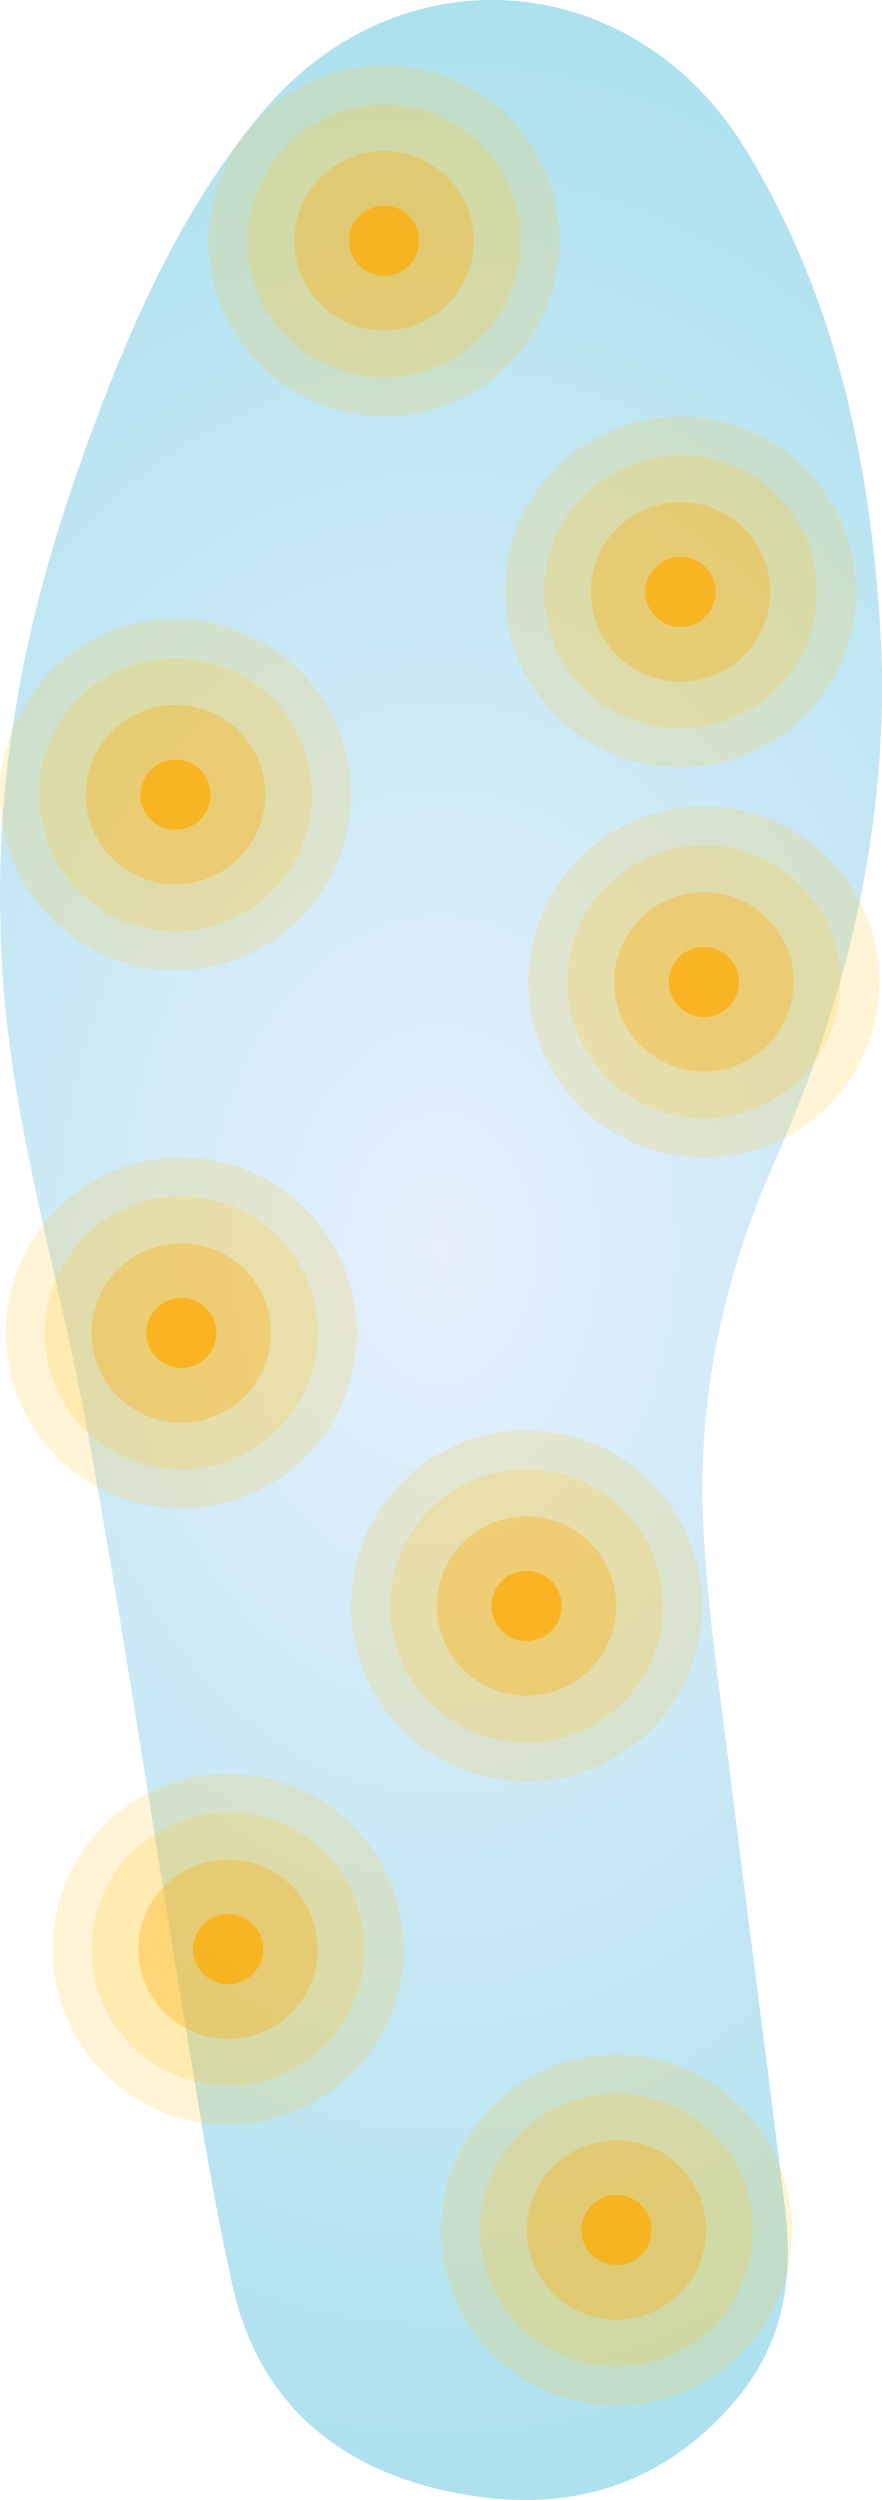
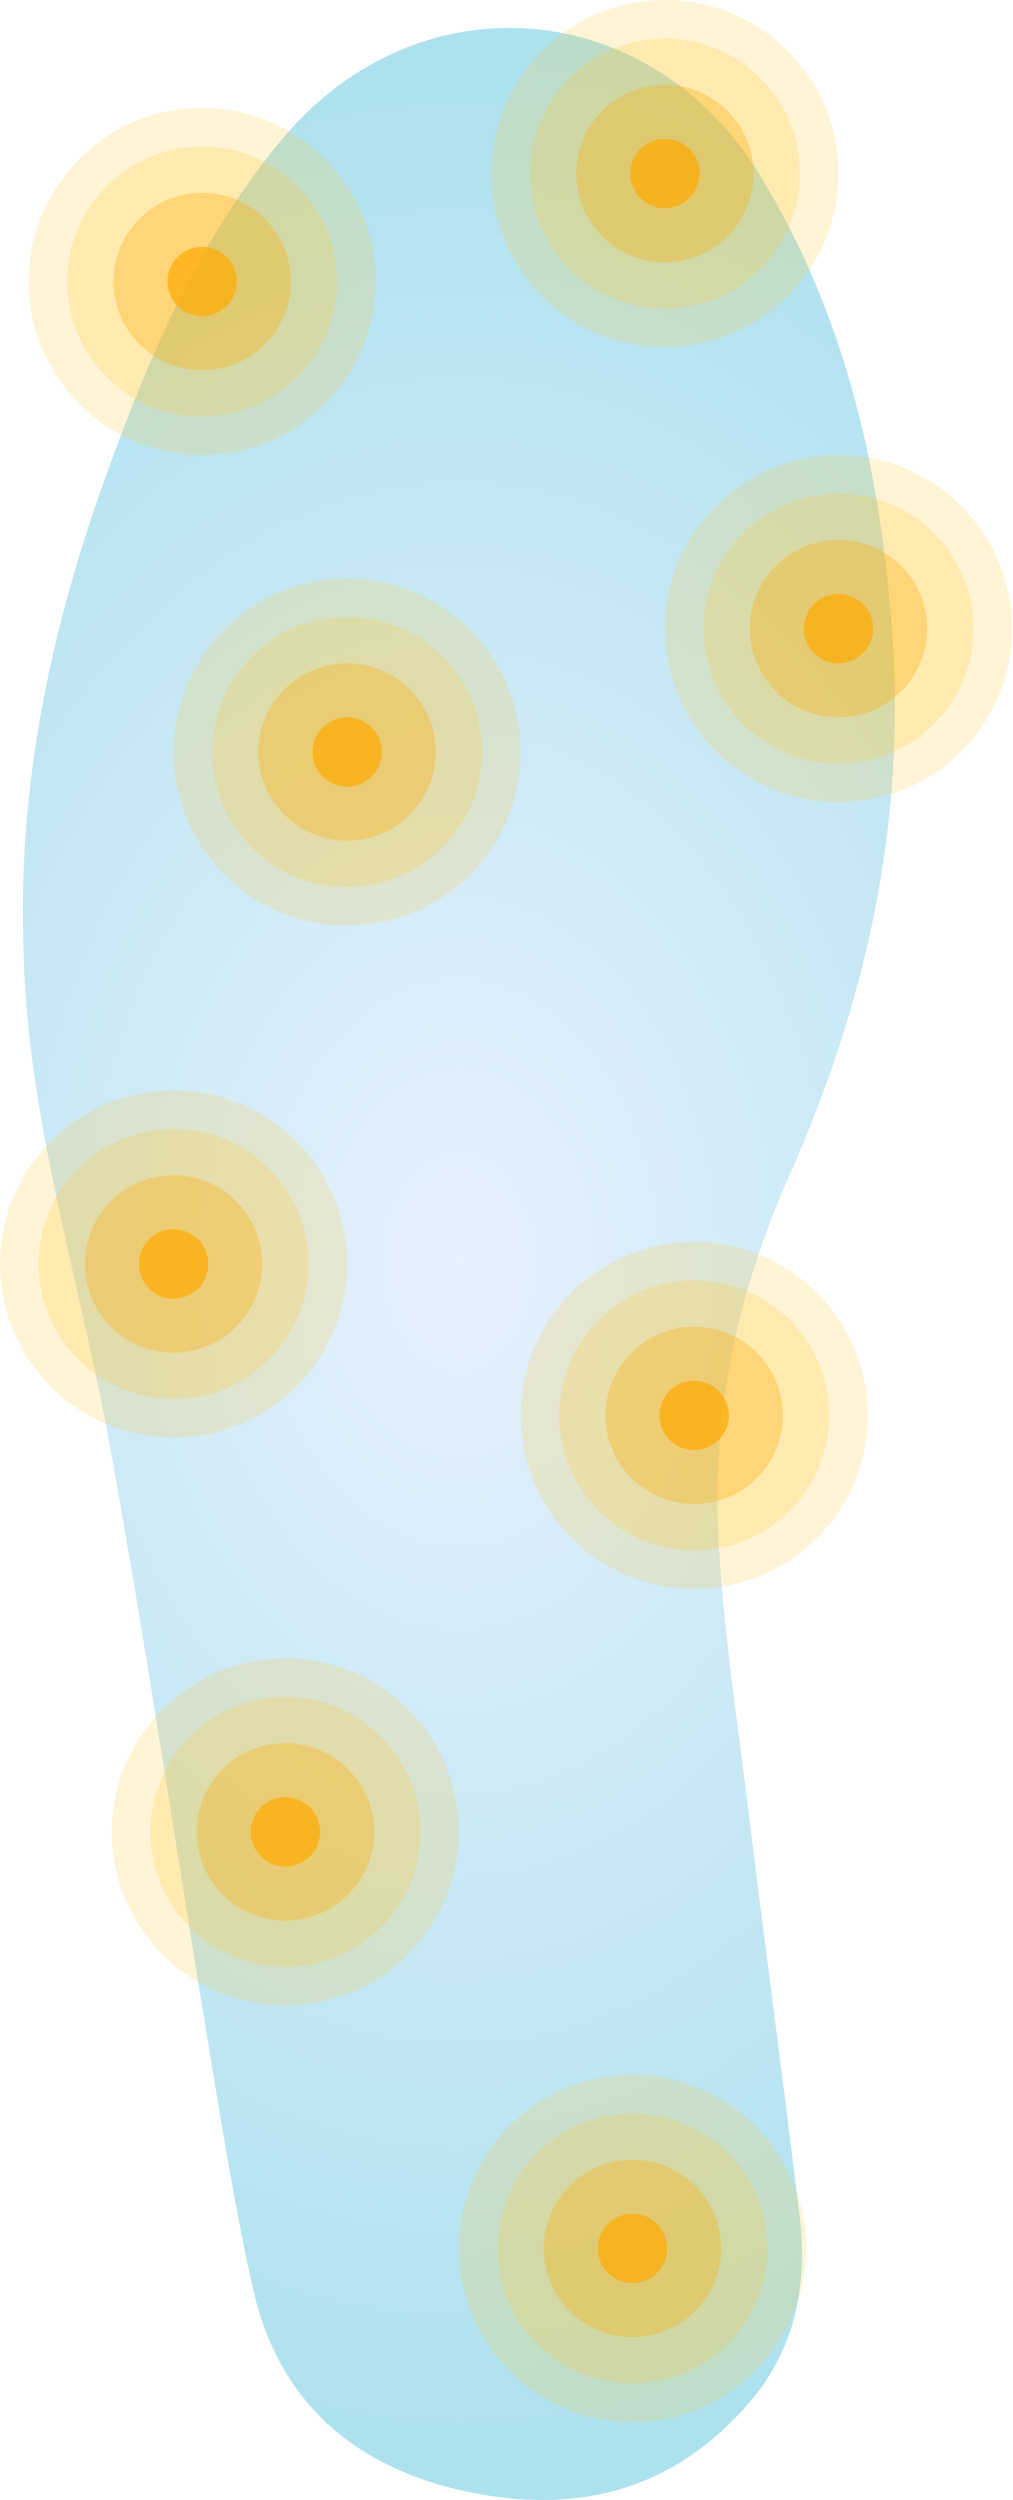
- <svg xmlns="http://www.w3.org/2000/svg" width="113.061" height="320.494" viewBox="0 0 113.061 320.494">
+ <svg xmlns="http://www.w3.org/2000/svg" width="131.208" height="324.116" viewBox="0 0 131.208 324.116">
  <defs>
    <radialGradient id="radial-gradient" cx="0.5" cy="0.5" r="0.998" gradientTransform="matrix(-1, 0, 0, 0.501, 1, 0.249)" gradientUnits="objectBoundingBox">
      <stop offset="0" stop-color="#e7f0fd" />
      <stop offset="1" stop-color="#ace1ee" />
    </radialGradient>
  </defs>
-   <g id="Left_Leg" data-name="Left Leg" transform="translate(-4.261)">
+   <g id="LeftLegFull" transform="translate(-1.292 3.622)">
    <path id="LeftLeg" d="M322.417,402.486c.246,22.317,7.2,43.445,11.139,65.1,4.812,26.436,8.7,53.037,13.1,79.55,1.669,10.07,3.289,20.168,5.52,30.121,3.288,14.669,13.1,23.166,27.5,26.29,14.423,3.131,27.133-.027,37.007-11.669,5.994-7.067,7.436-15.388,6.356-24.242-2.209-18.133-4.653-36.236-6.879-54.366-1.375-11.191-3.092-22.381-3.642-33.621-.791-16.158,2.578-31.766,9.156-46.546,9.939-22.335,15.138-45.565,13.426-70.029-1.478-21.087-5.944-41.394-17.188-59.786-14.225-23.269-44.259-25.763-61.845-4.792-10.636,12.684-17.088,27.65-22.69,43.057C326.209,361.271,321.8,381.433,322.417,402.486Z" transform="translate(-318.099 -284.192)" fill="url(#radial-gradient)" />
-     <g id="Group_664" data-name="Group 664" transform="translate(4.261 79.377)">
+     <g id="Group_664" data-name="Group 664" transform="translate(1.292 137.747)">
      <ellipse id="Ellipse_21" data-name="Ellipse 21" cx="22.5" cy="22.5" rx="22.5" ry="22.5" fill="#ffc82e" opacity="0.2" />
      <ellipse id="Ellipse_20" data-name="Ellipse 20" cx="17.5" cy="17.5" rx="17.5" ry="17.5" transform="translate(5 5)" fill="#ffc82e" opacity="0.23" />
      <ellipse id="Ellipse_19" data-name="Ellipse 19" cx="11.5" cy="11.5" rx="11.5" ry="11.5" transform="translate(11 11)" fill="#fa0" opacity="0.32" />
      <ellipse id="Ellipse_18" data-name="Ellipse 18" cx="4.5" cy="4.5" rx="4.5" ry="4.5" transform="translate(18 18)" fill="#fa0" opacity="0.7" />
    </g>
-     <g id="Group_678" data-name="Group 678" transform="translate(72 103.377)">
+     <g id="Group_678" data-name="Group 678" transform="translate(87.5 55.377)">
      <ellipse id="Ellipse_21-2" data-name="Ellipse 21" cx="22.5" cy="22.5" rx="22.5" ry="22.5" fill="#ffc82e" opacity="0.2" />
      <ellipse id="Ellipse_20-2" data-name="Ellipse 20" cx="17.5" cy="17.5" rx="17.5" ry="17.5" transform="translate(5 5)" fill="#ffc82e" opacity="0.23" />
      <ellipse id="Ellipse_19-2" data-name="Ellipse 19" cx="11.5" cy="11.5" rx="11.5" ry="11.5" transform="translate(11 11)" fill="#fa0" opacity="0.32" />
      <ellipse id="Ellipse_18-2" data-name="Ellipse 18" cx="4.5" cy="4.5" rx="4.5" ry="4.5" transform="translate(18 18)" fill="#fa0" opacity="0.7" />
    </g>
-     <g id="Group_683" data-name="Group 683" transform="translate(11 227.377)">
+     <g id="Group_683" data-name="Group 683" transform="translate(15.792 211.377)">
      <ellipse id="Ellipse_21-3" data-name="Ellipse 21" cx="22.5" cy="22.5" rx="22.5" ry="22.5" fill="#ffc82e" opacity="0.2" />
      <ellipse id="Ellipse_20-3" data-name="Ellipse 20" cx="17.5" cy="17.5" rx="17.5" ry="17.5" transform="translate(5 5)" fill="#ffc82e" opacity="0.23" />
      <ellipse id="Ellipse_19-3" data-name="Ellipse 19" cx="11.5" cy="11.5" rx="11.5" ry="11.5" transform="translate(11 11)" fill="#fa0" opacity="0.32" />
      <ellipse id="Ellipse_18-3" data-name="Ellipse 18" cx="4.5" cy="4.5" rx="4.5" ry="4.5" transform="translate(18 18)" fill="#fa0" opacity="0.7" />
    </g>
-     <g id="Group_679" data-name="Group 679" transform="translate(5 148.377)">
+     <g id="Group_679" data-name="Group 679" transform="translate(23.792 71.377)">
      <ellipse id="Ellipse_21-4" data-name="Ellipse 21" cx="22.5" cy="22.5" rx="22.5" ry="22.5" fill="#ffc82e" opacity="0.2" />
      <ellipse id="Ellipse_20-4" data-name="Ellipse 20" cx="17.5" cy="17.5" rx="17.5" ry="17.5" transform="translate(5 5)" fill="#ffc82e" opacity="0.23" />
      <ellipse id="Ellipse_19-4" data-name="Ellipse 19" cx="11.5" cy="11.5" rx="11.5" ry="11.5" transform="translate(11 11)" fill="#fa0" opacity="0.32" />
      <ellipse id="Ellipse_18-4" data-name="Ellipse 18" cx="4.5" cy="4.5" rx="4.5" ry="4.5" transform="translate(18 18)" fill="#fa0" opacity="0.7" />
    </g>
-     <g id="Group_682" data-name="Group 682" transform="translate(31 8.378)">
+     <g id="Group_682" data-name="Group 682" transform="translate(65 -3.622)">
      <ellipse id="Ellipse_21-5" data-name="Ellipse 21" cx="22.5" cy="22.5" rx="22.5" ry="22.5" fill="#ffc82e" opacity="0.2" />
      <ellipse id="Ellipse_20-5" data-name="Ellipse 20" cx="17.5" cy="17.5" rx="17.5" ry="17.5" transform="translate(5 5)" fill="#ffc82e" opacity="0.23" />
      <ellipse id="Ellipse_19-5" data-name="Ellipse 19" cx="11.5" cy="11.5" rx="11.5" ry="11.5" transform="translate(11 11)" fill="#fa0" opacity="0.32" />
      <ellipse id="Ellipse_18-5" data-name="Ellipse 18" cx="4.5" cy="4.5" rx="4.5" ry="4.5" transform="translate(18 18)" fill="#fa0" opacity="0.7" />
    </g>
-     <g id="Group_680" data-name="Group 680" transform="translate(49.261 183.377)">
+     <g id="Group_680" data-name="Group 680" transform="translate(68.792 157.377)">
      <ellipse id="Ellipse_21-6" data-name="Ellipse 21" cx="22.5" cy="22.5" rx="22.5" ry="22.5" transform="translate(0 0)" fill="#ffc82e" opacity="0.2" />
      <ellipse id="Ellipse_20-6" data-name="Ellipse 20" cx="17.5" cy="17.5" rx="17.5" ry="17.5" transform="translate(5 5)" fill="#ffc82e" opacity="0.23" />
      <ellipse id="Ellipse_19-6" data-name="Ellipse 19" cx="11.5" cy="11.5" rx="11.5" ry="11.5" transform="translate(11 11)" fill="#fa0" opacity="0.32" />
      <ellipse id="Ellipse_18-6" data-name="Ellipse 18" cx="4.5" cy="4.5" rx="4.5" ry="4.5" transform="translate(18 18)" fill="#fa0" opacity="0.7" />
    </g>
-     <g id="Group_681" data-name="Group 681" transform="translate(60.792 263.377)">
+     <g id="Group_681" data-name="Group 681" transform="translate(60.792 265.377)">
      <ellipse id="Ellipse_21-7" data-name="Ellipse 21" cx="22.5" cy="22.5" rx="22.5" ry="22.5" fill="#ffc82e" opacity="0.2" />
      <ellipse id="Ellipse_20-7" data-name="Ellipse 20" cx="17.5" cy="17.5" rx="17.5" ry="17.5" transform="translate(5 5)" fill="#ffc82e" opacity="0.23" />
      <ellipse id="Ellipse_19-7" data-name="Ellipse 19" cx="11.5" cy="11.5" rx="11.5" ry="11.5" transform="translate(11 11)" fill="#fa0" opacity="0.32" />
      <ellipse id="Ellipse_18-7" data-name="Ellipse 18" cx="4.5" cy="4.5" rx="4.5" ry="4.5" transform="translate(18 18)" fill="#fa0" opacity="0.7" />
    </g>
-     <g id="Group_677" data-name="Group 677" transform="translate(69 53.377)">
+     <g id="Group_677" data-name="Group 677" transform="translate(5 10.377)">
      <ellipse id="Ellipse_21-8" data-name="Ellipse 21" cx="22.5" cy="22.5" rx="22.5" ry="22.5" transform="translate(0 0)" fill="#ffc82e" opacity="0.2" />
      <ellipse id="Ellipse_20-8" data-name="Ellipse 20" cx="17.5" cy="17.5" rx="17.5" ry="17.5" transform="translate(5 5)" fill="#ffc82e" opacity="0.23" />
      <ellipse id="Ellipse_19-8" data-name="Ellipse 19" cx="11.5" cy="11.5" rx="11.5" ry="11.5" transform="translate(11 11)" fill="#fa0" opacity="0.32" />
      <ellipse id="Ellipse_18-8" data-name="Ellipse 18" cx="4.5" cy="4.5" rx="4.5" ry="4.5" transform="translate(18 18)" fill="#fa0" opacity="0.7" />
    </g>
  </g>
</svg>
